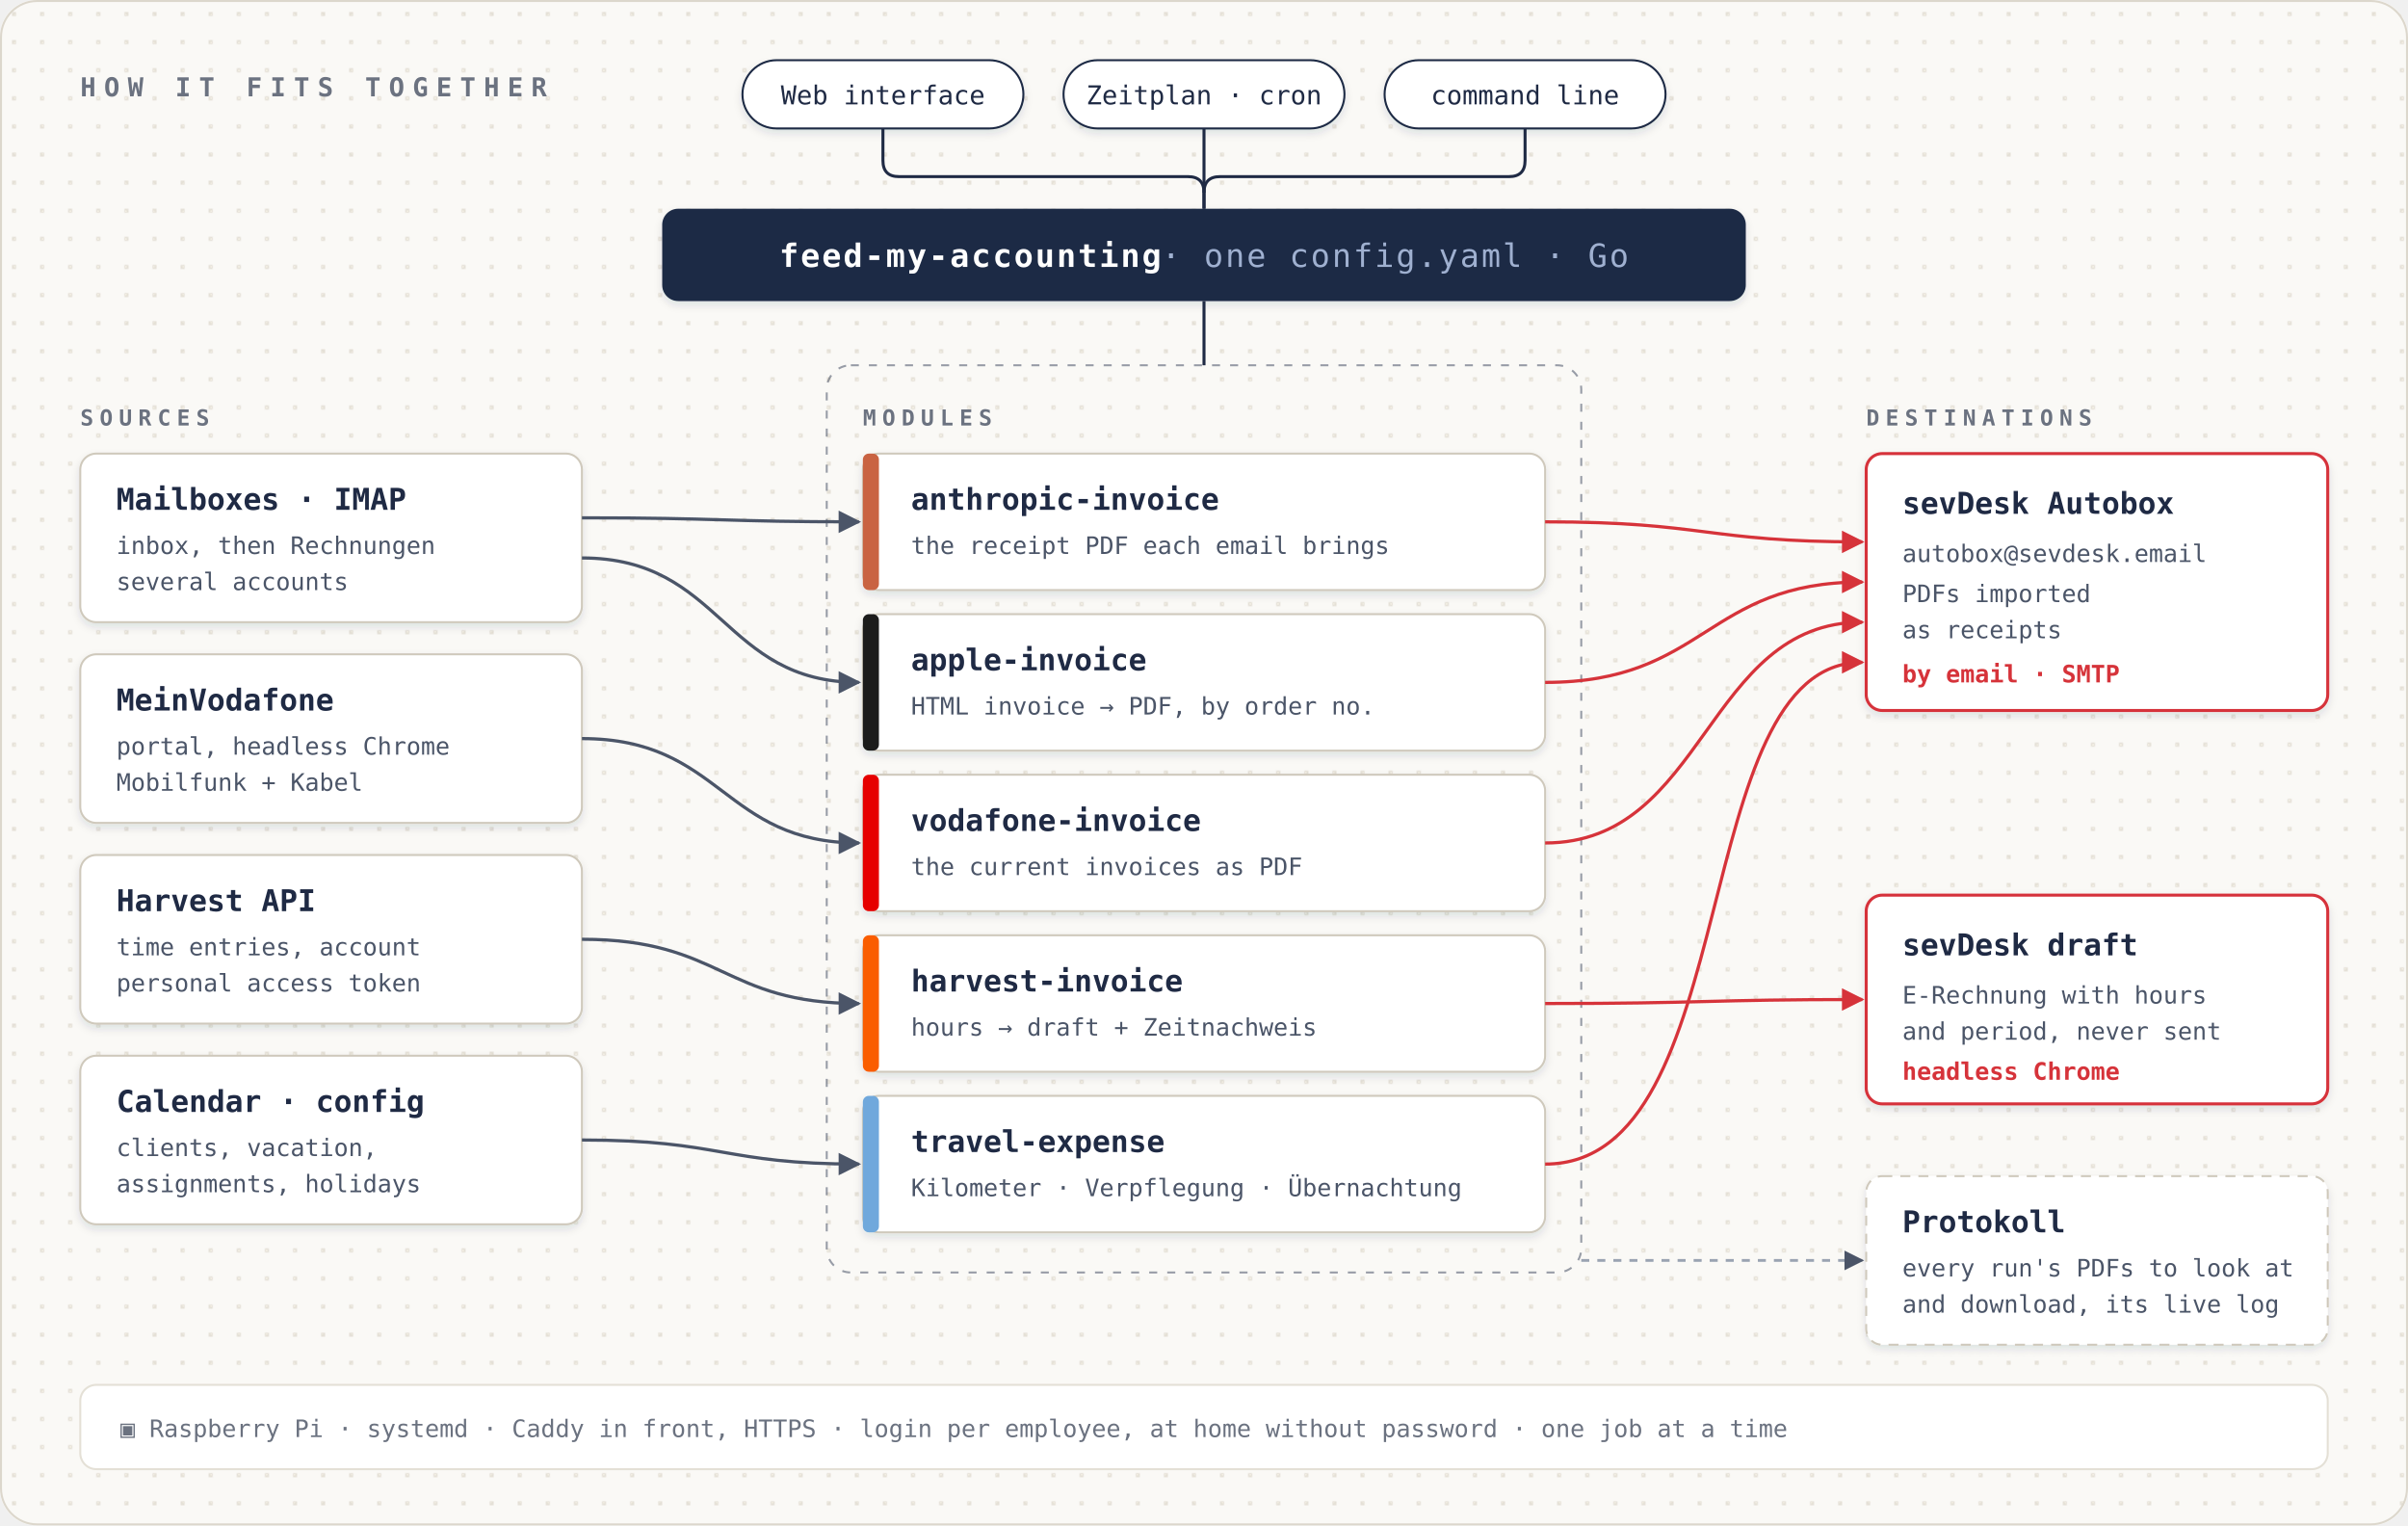
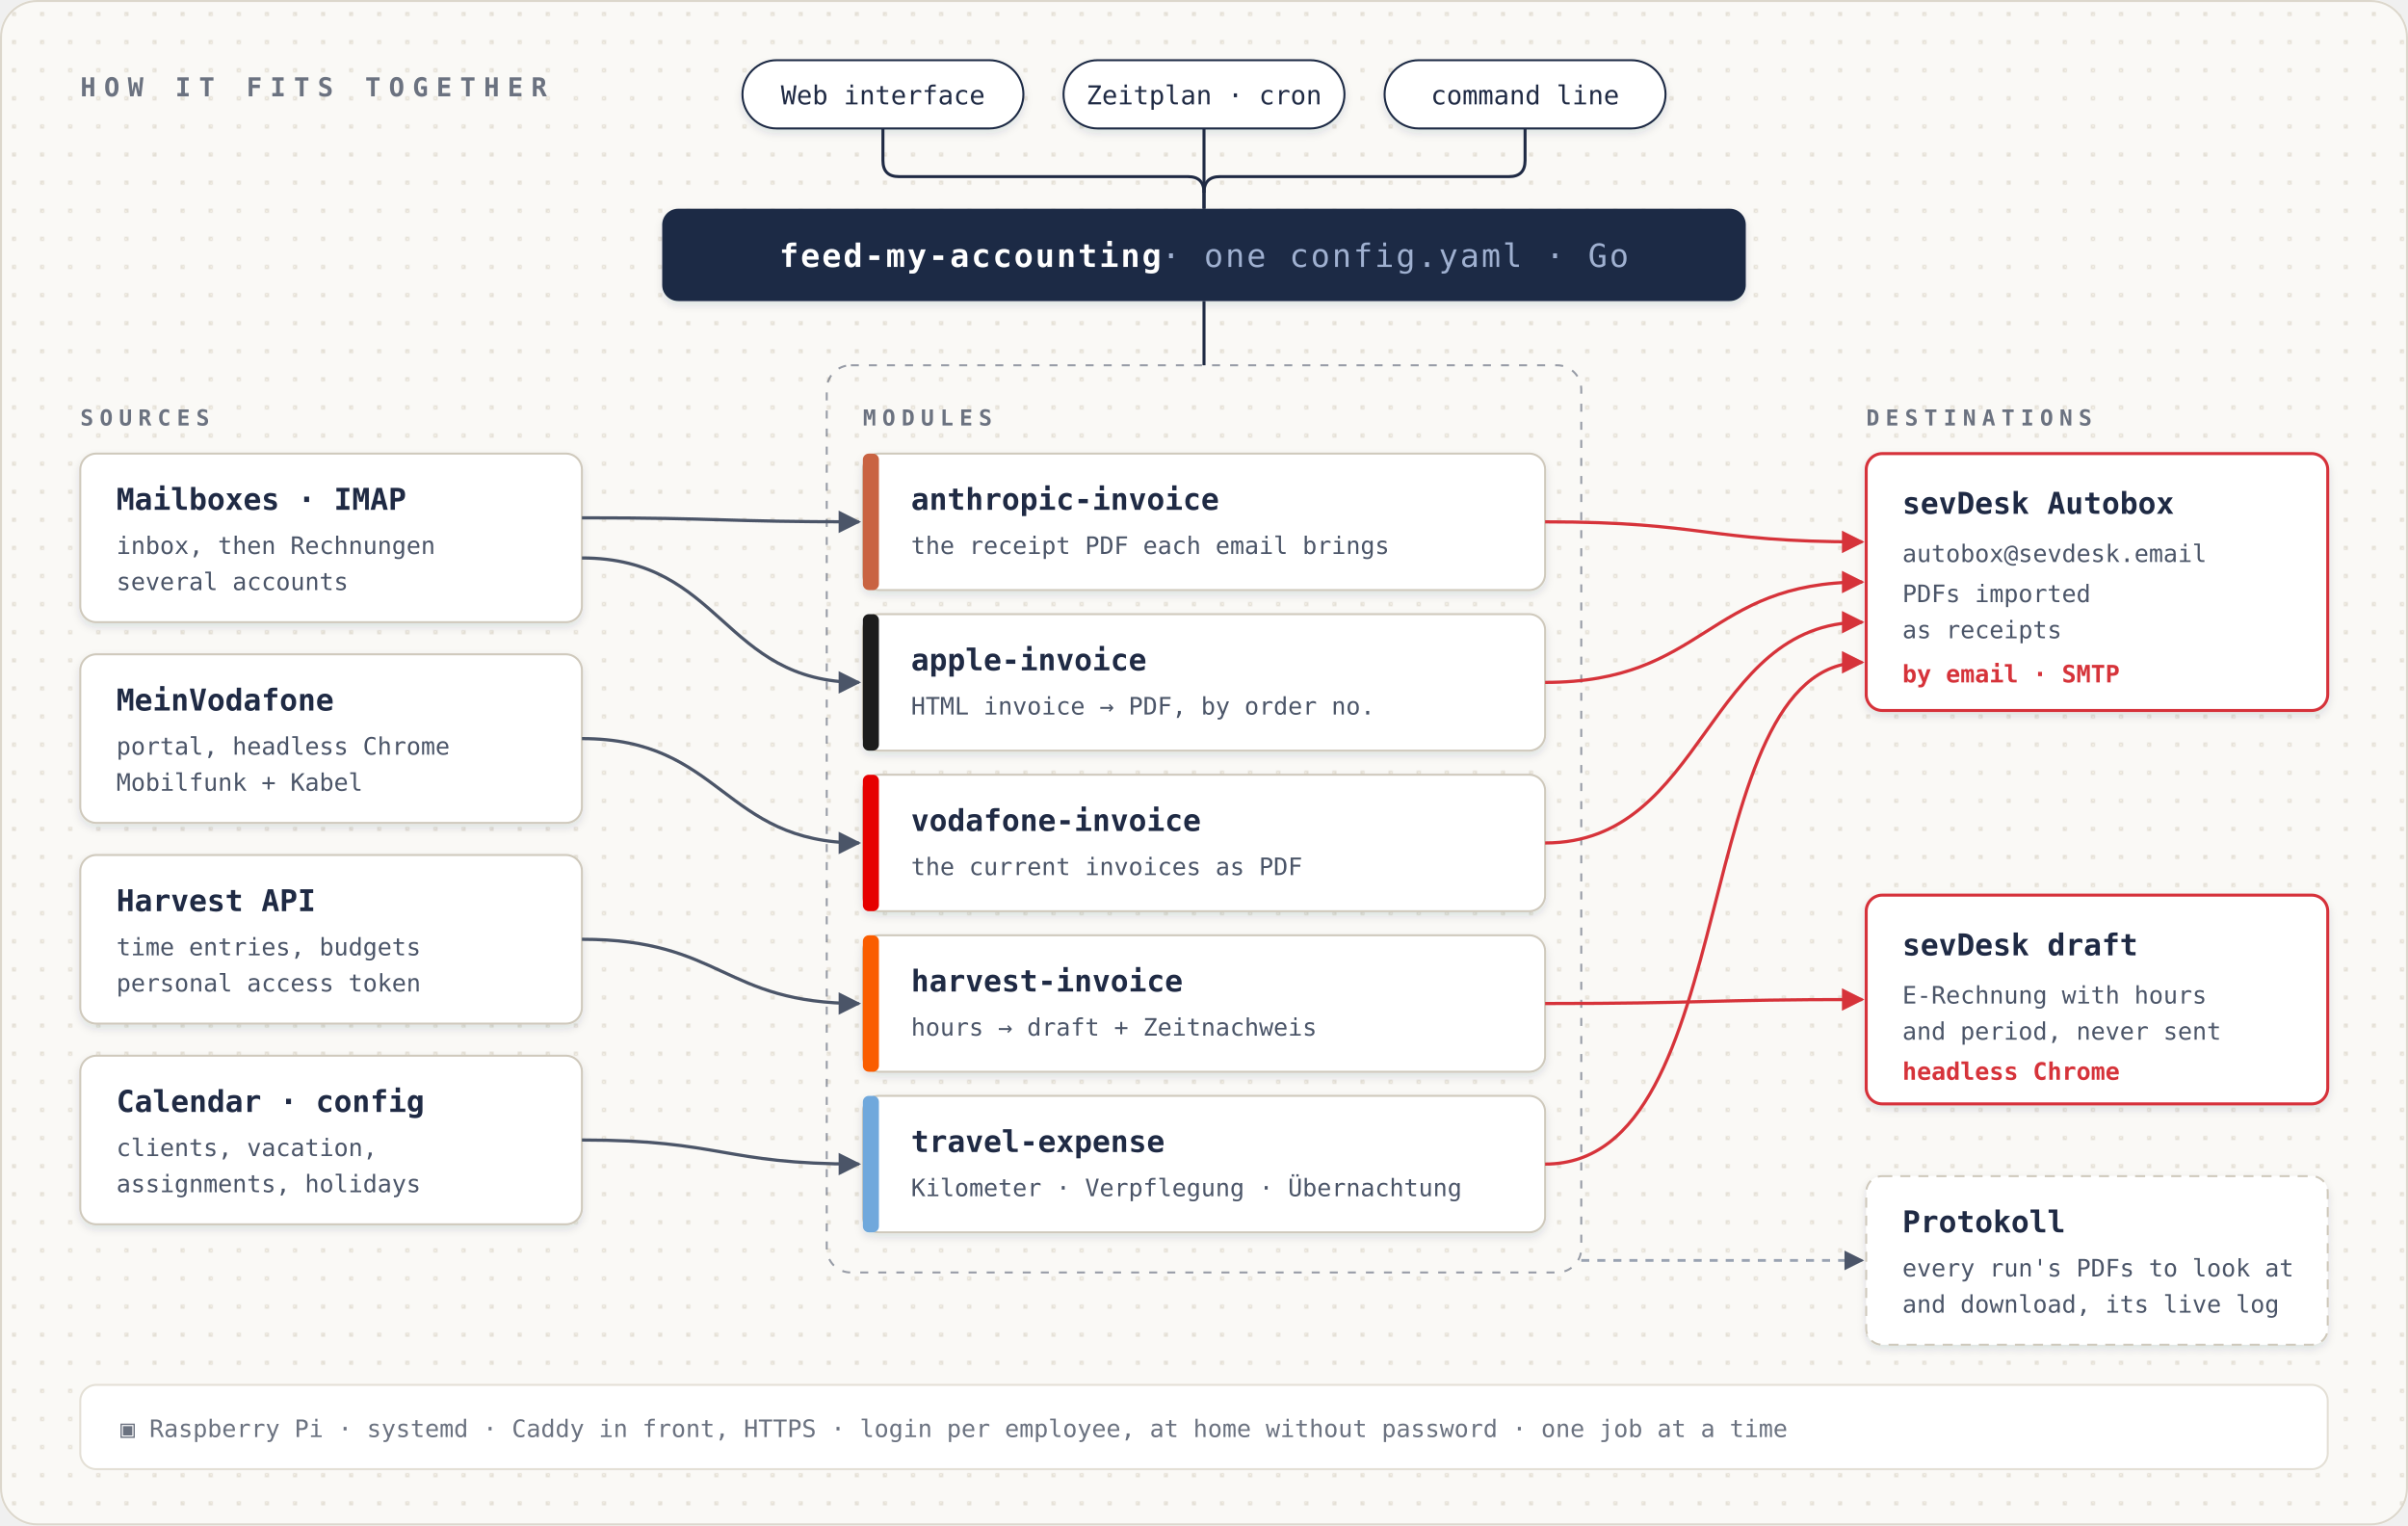
<svg xmlns="http://www.w3.org/2000/svg" viewBox="0 0 1200 760" width="1200" height="760" font-family="'JetBrains Mono','SF Mono',Menlo,Consolas,monospace">
  <defs>
    <marker id="arrow" viewBox="0 0 10 10" refX="9" refY="5" markerWidth="7" markerHeight="7" orient="auto-start-reverse">
      <path d="M0 0 L10 5 L0 10 z" fill="#4b5568" />
    </marker>
    <marker id="arrow-red" viewBox="0 0 10 10" refX="9" refY="5" markerWidth="7" markerHeight="7" orient="auto-start-reverse">
      <path d="M0 0 L10 5 L0 10 z" fill="#d6333a" />
    </marker>
    <pattern id="dots" width="14" height="14" patternUnits="userSpaceOnUse">
      <rect x="6" y="6" width="2" height="2" fill="#e4e0d6" />
    </pattern>
    <filter id="lift" x="-10%" y="-10%" width="120%" height="140%">
      <feDropShadow dx="0" dy="2" stdDeviation="2" flood-color="#1f2a44" flood-opacity="0.12" />
    </filter>
  </defs>
  <rect x="0" y="0" width="1200" height="760" rx="18" fill="#faf9f6" />
  <rect x="0" y="0" width="1200" height="760" rx="18" fill="url(#dots)" />
  <rect x="0.5" y="0.5" width="1199" height="759" rx="18" fill="none" stroke="#dcd7cc" />
  <text x="40" y="48" font-size="13" letter-spacing="4" fill="#6b7280" font-weight="700">HOW IT FITS TOGETHER</text>
  <g font-size="13" fill="#1f2a44" text-anchor="middle">
    <rect x="370" y="30" width="140" height="34" rx="17" fill="#fff" stroke="#1f2a44" filter="url(#lift)" />
    <text x="440" y="52">Web interface</text>
    <rect x="530" y="30" width="140" height="34" rx="17" fill="#fff" stroke="#1f2a44" filter="url(#lift)" />
    <text x="600" y="52">Zeitplan · cron</text>
    <rect x="690" y="30" width="140" height="34" rx="17" fill="#fff" stroke="#1f2a44" filter="url(#lift)" />
    <text x="760" y="52">command line</text>
  </g>
  <g stroke="#1f2a44" stroke-width="1.5" fill="none">
    <path d="M440 64 V80 Q440 88 448 88 H592 Q600 88 600 96 V104" />
    <path d="M760 64 V80 Q760 88 752 88 H608 Q600 88 600 96" />
    <path d="M600 64 V104" />
  </g>
  <rect x="330" y="104" width="540" height="46" rx="8" fill="#1f2a44" filter="url(#lift)" />
  <text x="600" y="133" font-size="16" font-weight="700" fill="#fff" text-anchor="middle" letter-spacing="1">feed-my-accounting<tspan fill="#9fb0d0" font-weight="400"> · one config.yaml · Go</tspan>
  </text>
  <path d="M600 150 V182" stroke="#1f2a44" stroke-width="1.5" />
  <g font-size="11" letter-spacing="3" fill="#6b7280" font-weight="700">
    <text x="40" y="212">SOURCES</text>
    <text x="430" y="212">MODULES</text>
    <text x="930" y="212">DESTINATIONS</text>
  </g>
  <g font-size="12" fill="#4b5568">
    <rect x="40" y="226" width="250" height="84" rx="8" fill="#fff" stroke="#cfc9bc" filter="url(#lift)" />
    <text x="58" y="254" font-size="15" font-weight="700" fill="#1f2a44">Mailboxes · IMAP</text>
    <text x="58" y="276">inbox, then Rechnungen</text>
    <text x="58" y="294">several accounts</text>
    <rect x="40" y="326" width="250" height="84" rx="8" fill="#fff" stroke="#cfc9bc" filter="url(#lift)" />
    <text x="58" y="354" font-size="15" font-weight="700" fill="#1f2a44">MeinVodafone</text>
    <text x="58" y="376">portal, headless Chrome</text>
    <text x="58" y="394">Mobilfunk + Kabel</text>
    <rect x="40" y="426" width="250" height="84" rx="8" fill="#fff" stroke="#cfc9bc" filter="url(#lift)" />
    <text x="58" y="454" font-size="15" font-weight="700" fill="#1f2a44">Harvest API</text>
-     <text x="58" y="476">time entries, account</text>
+     <text x="58" y="476">time entries, budgets</text>
    <text x="58" y="494">personal access token</text>
    <rect x="40" y="526" width="250" height="84" rx="8" fill="#fff" stroke="#cfc9bc" filter="url(#lift)" />
    <text x="58" y="554" font-size="15" font-weight="700" fill="#1f2a44">Calendar · config</text>
    <text x="58" y="576">clients, vacation,</text>
    <text x="58" y="594">assignments, holidays</text>
  </g>
  <rect x="412" y="182" width="376" height="452" rx="12" fill="none" stroke="#1f2a44" stroke-dasharray="4 5" opacity="0.45" />
  <g font-size="12" fill="#4b5568">
    <g filter="url(#lift)">
      <rect x="430" y="226" width="340" height="68" rx="8" fill="#fff" stroke="#cfc9bc" />
      <rect x="430" y="226" width="8" height="68" rx="3" fill="#c96442" />
    </g>
    <text x="454" y="254" font-size="15" font-weight="700" fill="#1f2a44">anthropic-invoice</text>
    <text x="454" y="276">the receipt PDF each email brings</text>
    <g filter="url(#lift)">
      <rect x="430" y="306" width="340" height="68" rx="8" fill="#fff" stroke="#cfc9bc" />
      <rect x="430" y="306" width="8" height="68" rx="3" fill="#1d1d1f" />
    </g>
    <text x="454" y="334" font-size="15" font-weight="700" fill="#1f2a44">apple-invoice</text>
    <text x="454" y="356">HTML invoice → PDF, by order no.</text>
    <g filter="url(#lift)">
      <rect x="430" y="386" width="340" height="68" rx="8" fill="#fff" stroke="#cfc9bc" />
      <rect x="430" y="386" width="8" height="68" rx="3" fill="#e60000" />
    </g>
    <text x="454" y="414" font-size="15" font-weight="700" fill="#1f2a44">vodafone-invoice</text>
    <text x="454" y="436">the current invoices as PDF</text>
    <g filter="url(#lift)">
      <rect x="430" y="466" width="340" height="68" rx="8" fill="#fff" stroke="#cfc9bc" />
      <rect x="430" y="466" width="8" height="68" rx="3" fill="#fa5d00" />
    </g>
    <text x="454" y="494" font-size="15" font-weight="700" fill="#1f2a44">harvest-invoice</text>
    <text x="454" y="516">hours → draft + Zeitnachweis</text>
    <g filter="url(#lift)">
      <rect x="430" y="546" width="340" height="68" rx="8" fill="#fff" stroke="#cfc9bc" />
      <rect x="430" y="546" width="8" height="68" rx="3" fill="#6fa8dc" />
    </g>
    <text x="454" y="574" font-size="15" font-weight="700" fill="#1f2a44">travel-expense</text>
    <text x="454" y="596">Kilometer · Verpflegung · Übernachtung</text>
  </g>
  <g stroke="#4b5568" stroke-width="1.6" fill="none" marker-end="url(#arrow)">
    <path d="M290 258 C360 258 360 260 428 260" />
    <path d="M290 278 C360 278 360 340 428 340" />
    <path d="M290 368 C360 368 360 420 428 420" />
    <path d="M290 468 C360 468 360 500 428 500" />
    <path d="M290 568 C360 568 360 580 428 580" />
  </g>
  <g font-size="12" fill="#4b5568">
    <rect x="930" y="226" width="230" height="128" rx="8" fill="#fff" stroke="#d6333a" stroke-width="1.5" filter="url(#lift)" />
    <text x="948" y="256" font-size="15" font-weight="700" fill="#1f2a44">sevDesk Autobox</text>
    <text x="948" y="280">autobox@sevdesk.email</text>
    <text x="948" y="300">PDFs imported</text>
    <text x="948" y="318">as receipts</text>
    <text x="948" y="340" fill="#d6333a" font-weight="700">by email · SMTP</text>
    <rect x="930" y="446" width="230" height="104" rx="8" fill="#fff" stroke="#d6333a" stroke-width="1.5" filter="url(#lift)" />
    <text x="948" y="476" font-size="15" font-weight="700" fill="#1f2a44">sevDesk draft</text>
    <text x="948" y="500">E-Rechnung with hours</text>
    <text x="948" y="518">and period, never sent</text>
    <text x="948" y="538" fill="#d6333a" font-weight="700">headless Chrome</text>
    <rect x="930" y="586" width="230" height="84" rx="8" fill="#fff" stroke="#cfc9bc" stroke-dasharray="5 4" filter="url(#lift)" />
    <text x="948" y="614" font-size="15" font-weight="700" fill="#1f2a44">Protokoll</text>
    <text x="948" y="636">every run's PDFs to look at</text>
    <text x="948" y="654">and download, its live log</text>
  </g>
  <g stroke="#d6333a" stroke-width="1.6" fill="none" marker-end="url(#arrow-red)">
    <path d="M770 260 C850 260 850 270 928 270" />
    <path d="M770 340 C850 340 850 290 928 290" />
    <path d="M770 420 C850 420 850 310 928 310" />
    <path d="M770 580 C870 580 840 330 928 330" />
    <path d="M770 500 C850 500 850 498 928 498" />
  </g>
  <path d="M788 628 H928" stroke="#9aa3b2" stroke-width="1.4" fill="none" stroke-dasharray="4 4" marker-end="url(#arrow)" />
  <g font-size="12" fill="#6b7280">
    <rect x="40" y="690" width="1120" height="42" rx="8" fill="#fff" stroke="#e4e0d6" />
    <text x="60" y="716">▣ Raspberry Pi · systemd  ·  Caddy in front, HTTPS  ·  login per employee, at home without password  ·  one job at a time</text>
  </g>
</svg>
